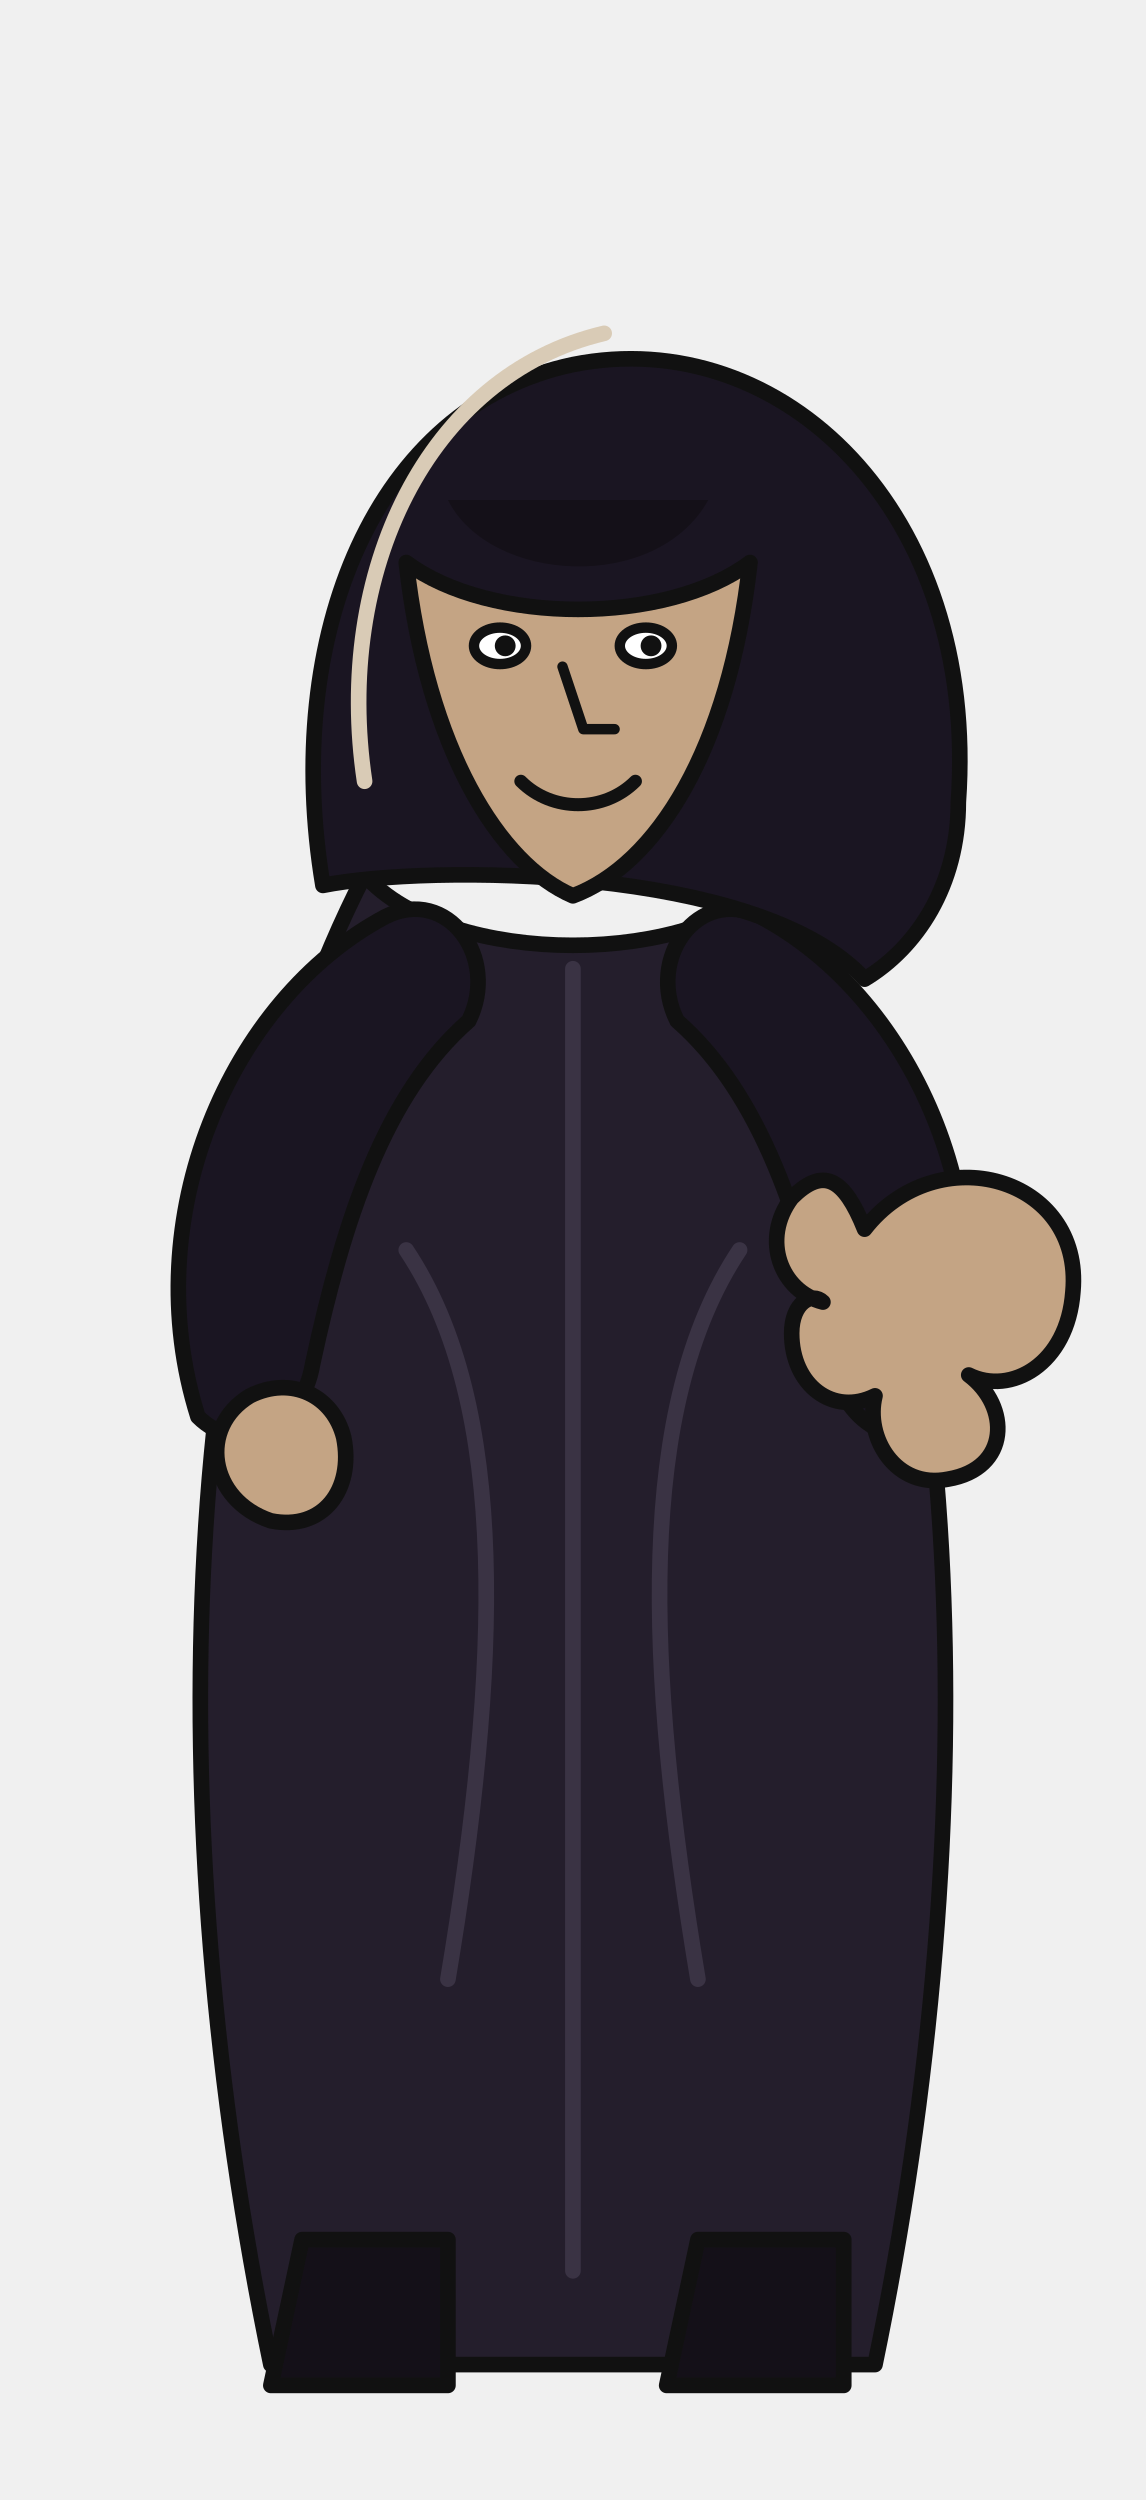
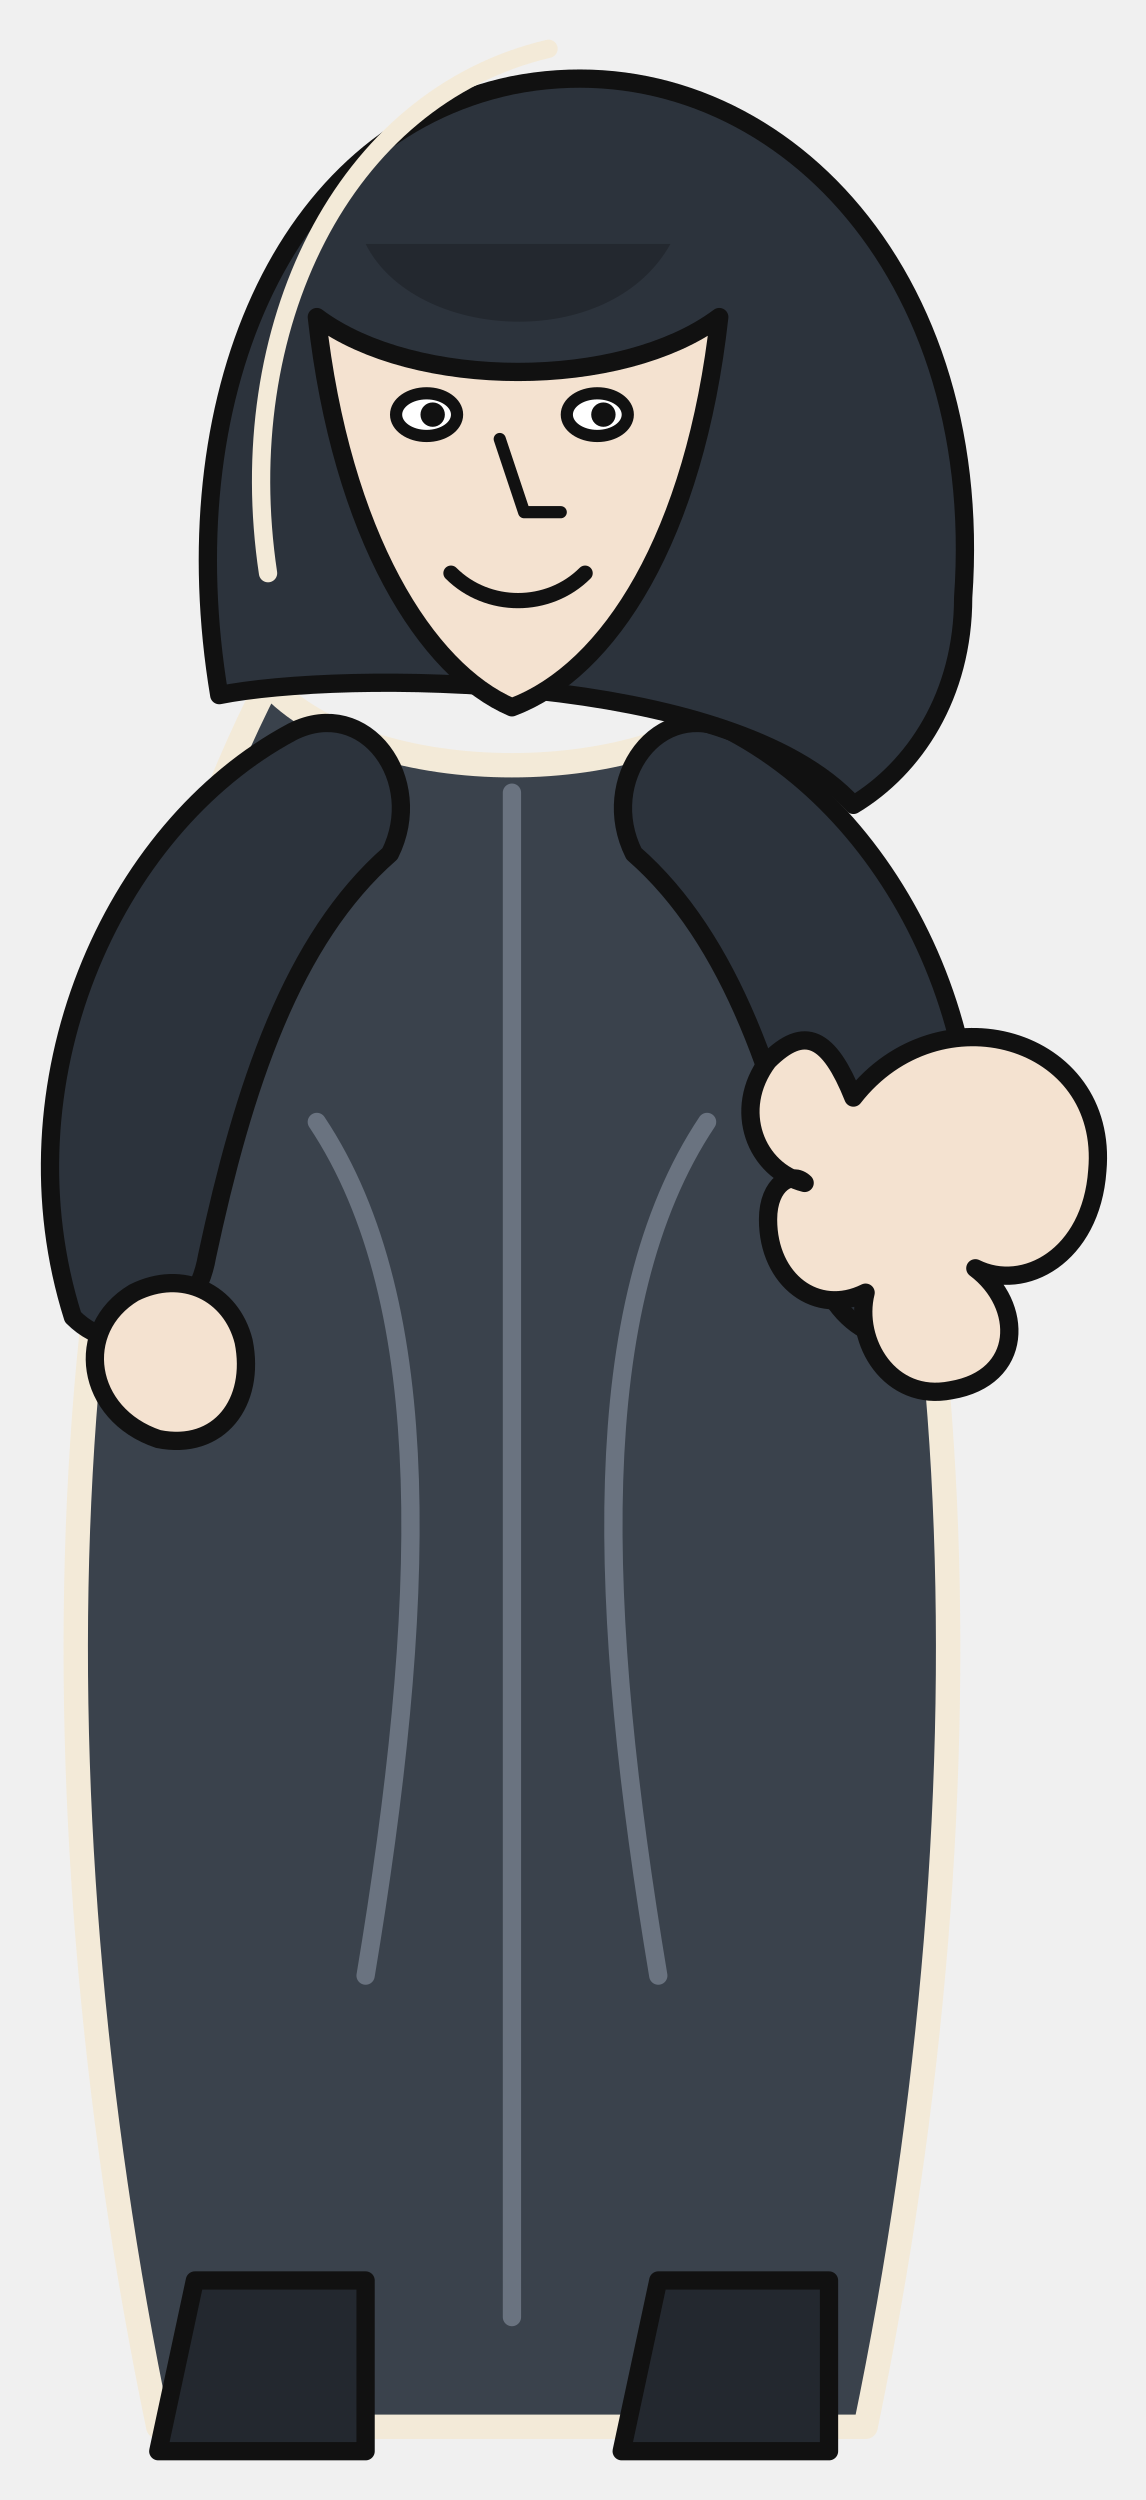
- <svg xmlns="http://www.w3.org/2000/svg" width="220" height="480" viewBox="0 0 220 480">
+ <svg xmlns="http://www.w3.org/2000/svg" width="220" height="480" viewBox="28 56 184 410">
  <g stroke-linecap="round" stroke-linejoin="round">
-     <path fill="#241e2c" stroke="#111" stroke-width="3" d="M70 168c-36 70-40 180-18 286h116c22-106 18-216-18-286-16 18-64 18-80 0" />
-     <path fill="none" stroke="#3a3344" stroke-width="3" d="M110 186v250M78 240c20 30 18 80 8 140m56-140c-20 30-18 80-8 140" />
-     <path fill="#1a1522" stroke="#111" stroke-width="3" d="M74 176c-30 16-48 58-36 96 8 8 20 2 22-10 6-28 14-52 30-66 6-12-4-26-16-20m72 0c30 16 48 58 36 96-8 8-20 2-22-10-6-28-14-52-30-66-6-12 4-26 16-20" />
-     <path fill="#c4a484" stroke="#111" stroke-width="3" d="M166 236c14-18 42-10 40 12-1 14-12 20-20 16 8 6 8 18-4 20-10 2-16-8-14-16-8 4-16-2-16-12 0-6 4-8 6-6-8-2-12-12-6-20 6-6 10-4 14 6M48 268c-10 6-8 20 4 24 10 2 16-6 14-16-2-8-10-12-18-8" />
-     <path fill="#141018" stroke="#111" stroke-width="3" d="M58 430h28v28H52zm76 0h28v28h-34z" />
-     <path fill="#1a1522" stroke="#111" stroke-width="3" d="M62 170c-8-48 10-92 48-100 40-8 78 28 74 84 0 16-8 28-18 34-20-22-84-22-104-18" />
-     <path fill="#c4a484" stroke="#111" stroke-width="3" d="M78 108c4 36 18 58 32 64 16-6 30-28 34-64-16 12-50 12-66 0" />
-     <path fill="#141018" d="M86 96c8 16 40 18 50 0" />
+     <path fill="#3a424c" stroke="#f3ead8" stroke-width="4" d="M70 168c-36 70-40 180-18 286h116c22-106 18-216-18-286-16 18-64 18-80 0" />
+     <path fill="none" stroke="#6a7380" stroke-width="3" d="M110 186v250M78 240c20 30 18 80 8 140m56-140c-20 30-18 80-8 140" />
+     <path fill="#2c333c" stroke="#111" stroke-width="3" d="M74 176c-30 16-48 58-36 96 8 8 20 2 22-10 6-28 14-52 30-66 6-12-4-26-16-20m72 0c30 16 48 58 36 96-8 8-20 2-22-10-6-28-14-52-30-66-6-12 4-26 16-20" />
+     <path fill="#f4e2d0" stroke="#111" stroke-width="3" d="M166 236c14-18 42-10 40 12-1 14-12 20-20 16 8 6 8 18-4 20-10 2-16-8-14-16-8 4-16-2-16-12 0-6 4-8 6-6-8-2-12-12-6-20 6-6 10-4 14 6M48 268c-10 6-8 20 4 24 10 2 16-6 14-16-2-8-10-12-18-8" />
+     <path fill="#23282f" stroke="#111" stroke-width="3" d="M58 430h28v28H52zm76 0h28v28h-34z" />
+     <path fill="#2c333c" stroke="#111" stroke-width="3" d="M62 170c-8-48 10-92 48-100 40-8 78 28 74 84 0 16-8 28-18 34-20-22-84-22-104-18" />
+     <path fill="#f4e2d0" stroke="#111" stroke-width="3" d="M78 108c4 36 18 58 32 64 16-6 30-28 34-64-16 12-50 12-66 0" />
+     <path fill="#23282f" d="M86 96c8 16 40 18 50 0" />
    <ellipse cx="96" cy="124" fill="#fff" stroke="#111" stroke-width="2" rx="5" ry="3.5" />
    <ellipse cx="124" cy="124" fill="#fff" stroke="#111" stroke-width="2" rx="5" ry="3.5" />
    <circle cx="97" cy="124" r="2" fill="#111" />
    <circle cx="125" cy="124" r="2" fill="#111" />
    <path fill="none" stroke="#111" stroke-width="2" d="m108 128 4 12h6" />
    <path fill="none" stroke="#111" stroke-width="2.5" d="M100 150c6 6 16 6 22 0" />
-     <path fill="none" stroke="#d9cbb6" stroke-width="3" d="M70 150c-6-40 12-78 46-86" />
+     <path fill="none" stroke="#f3ead8" stroke-width="3" d="M70 150c-6-40 12-78 46-86" />
  </g>
</svg>
